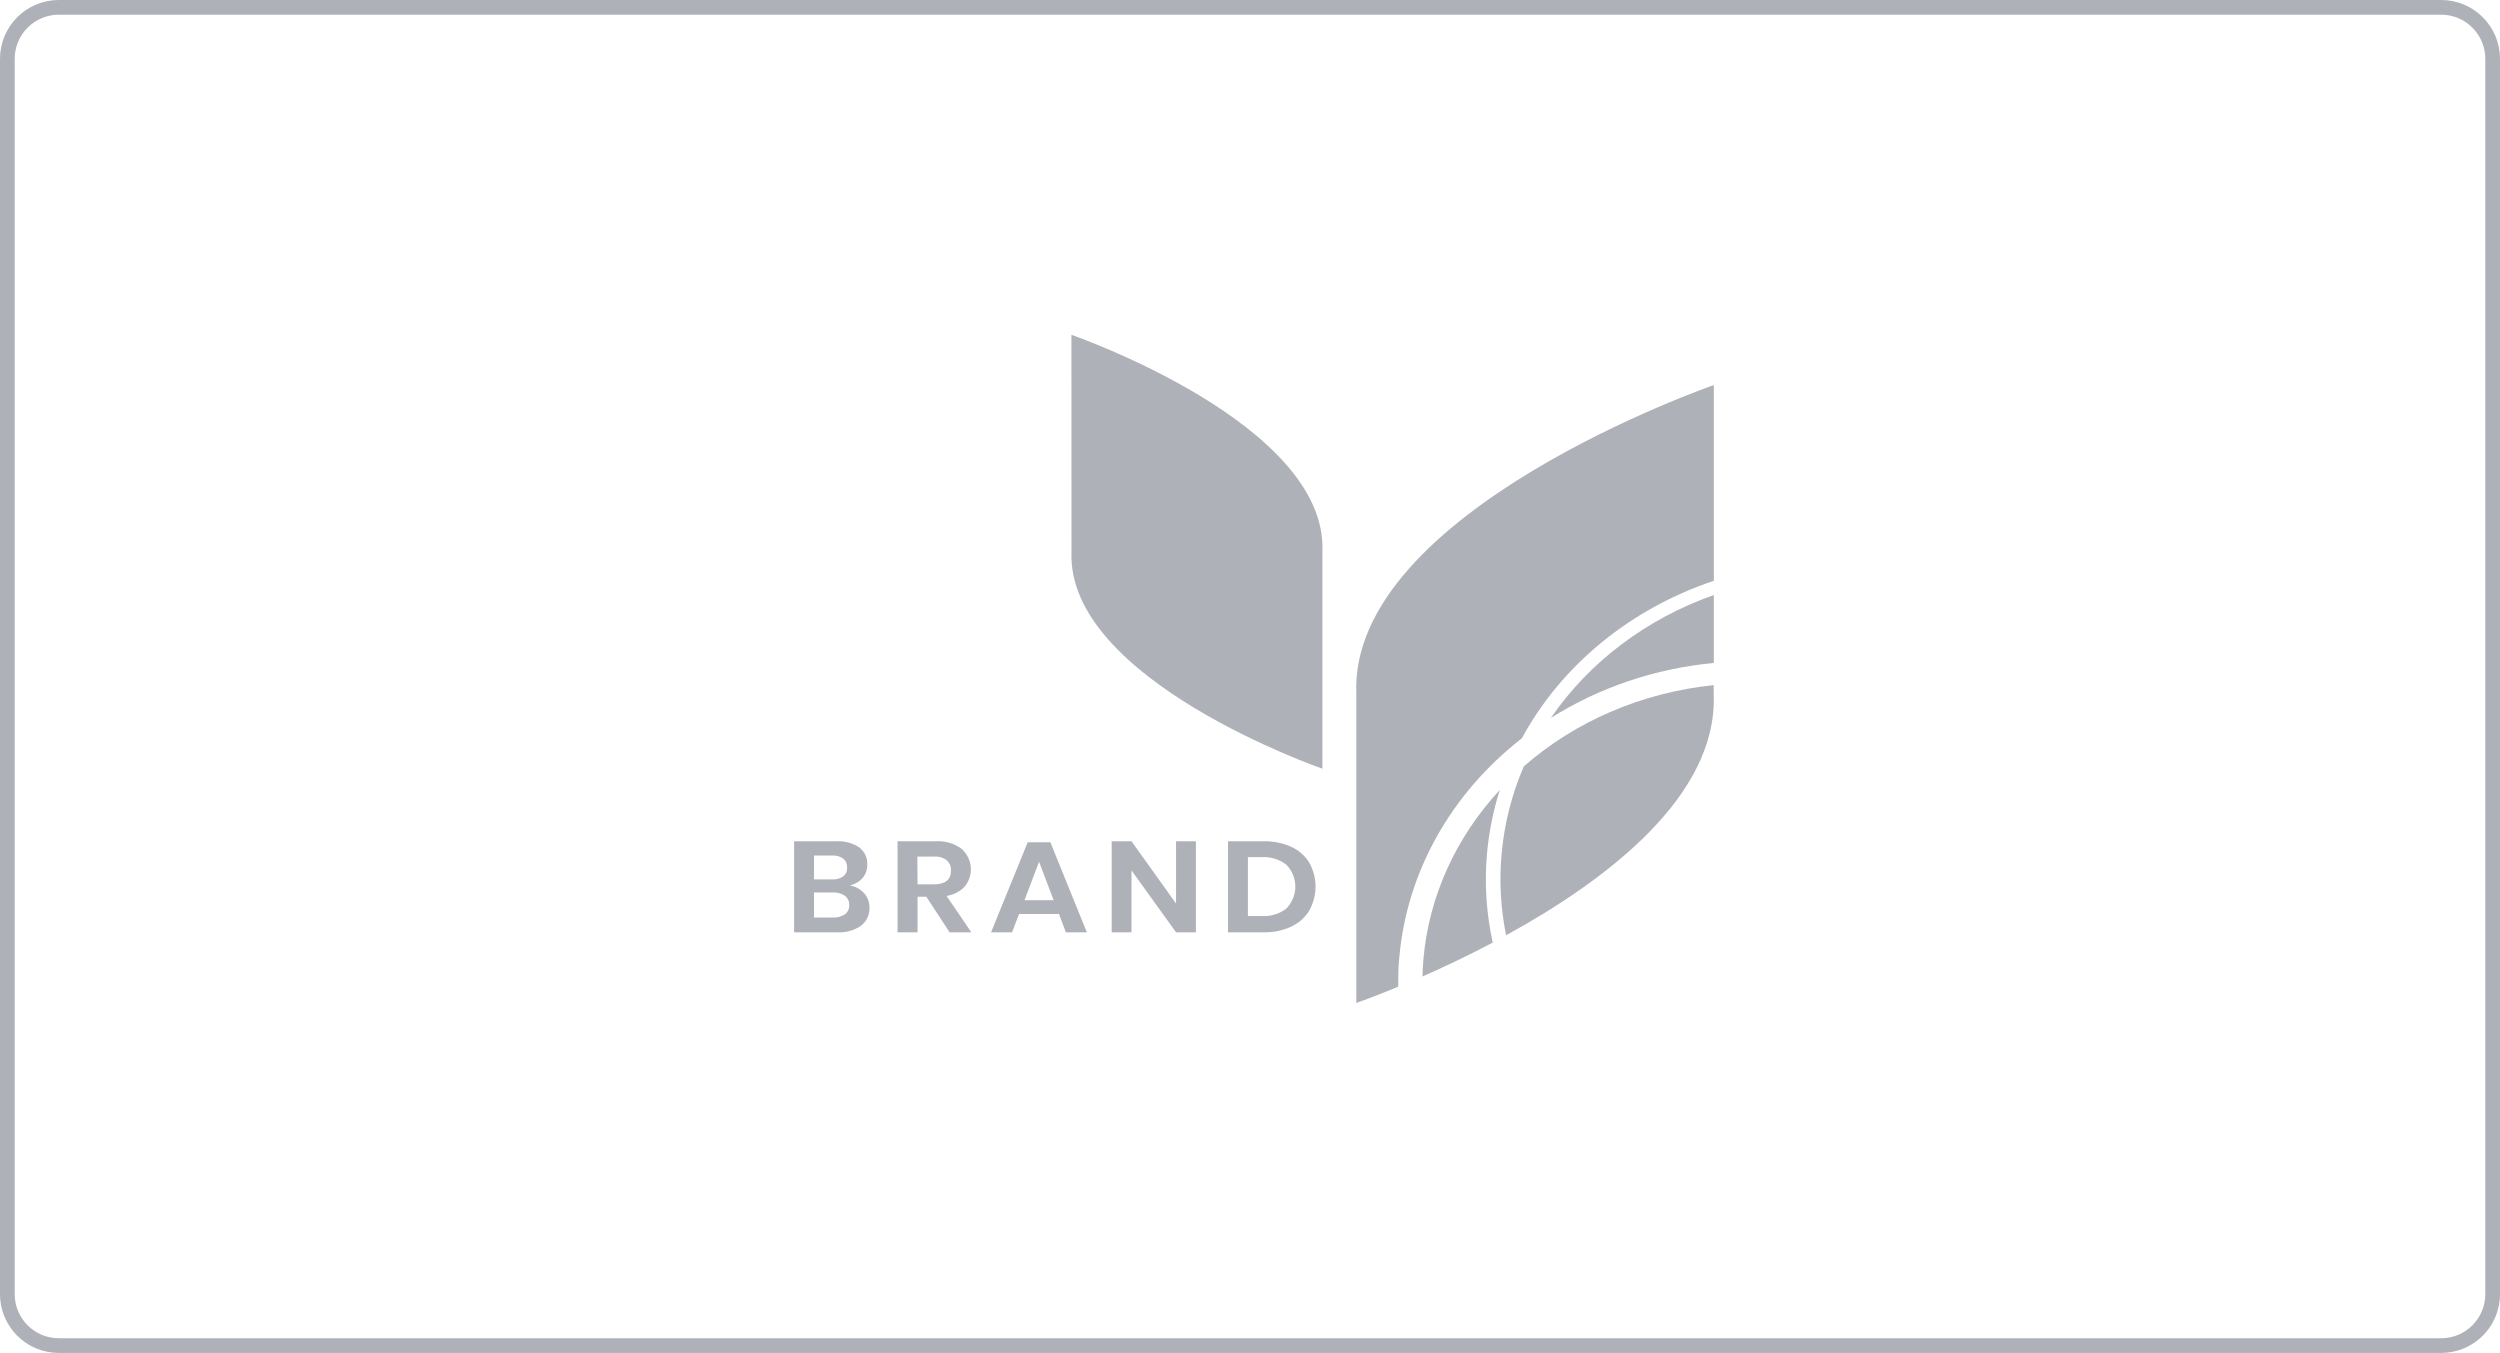
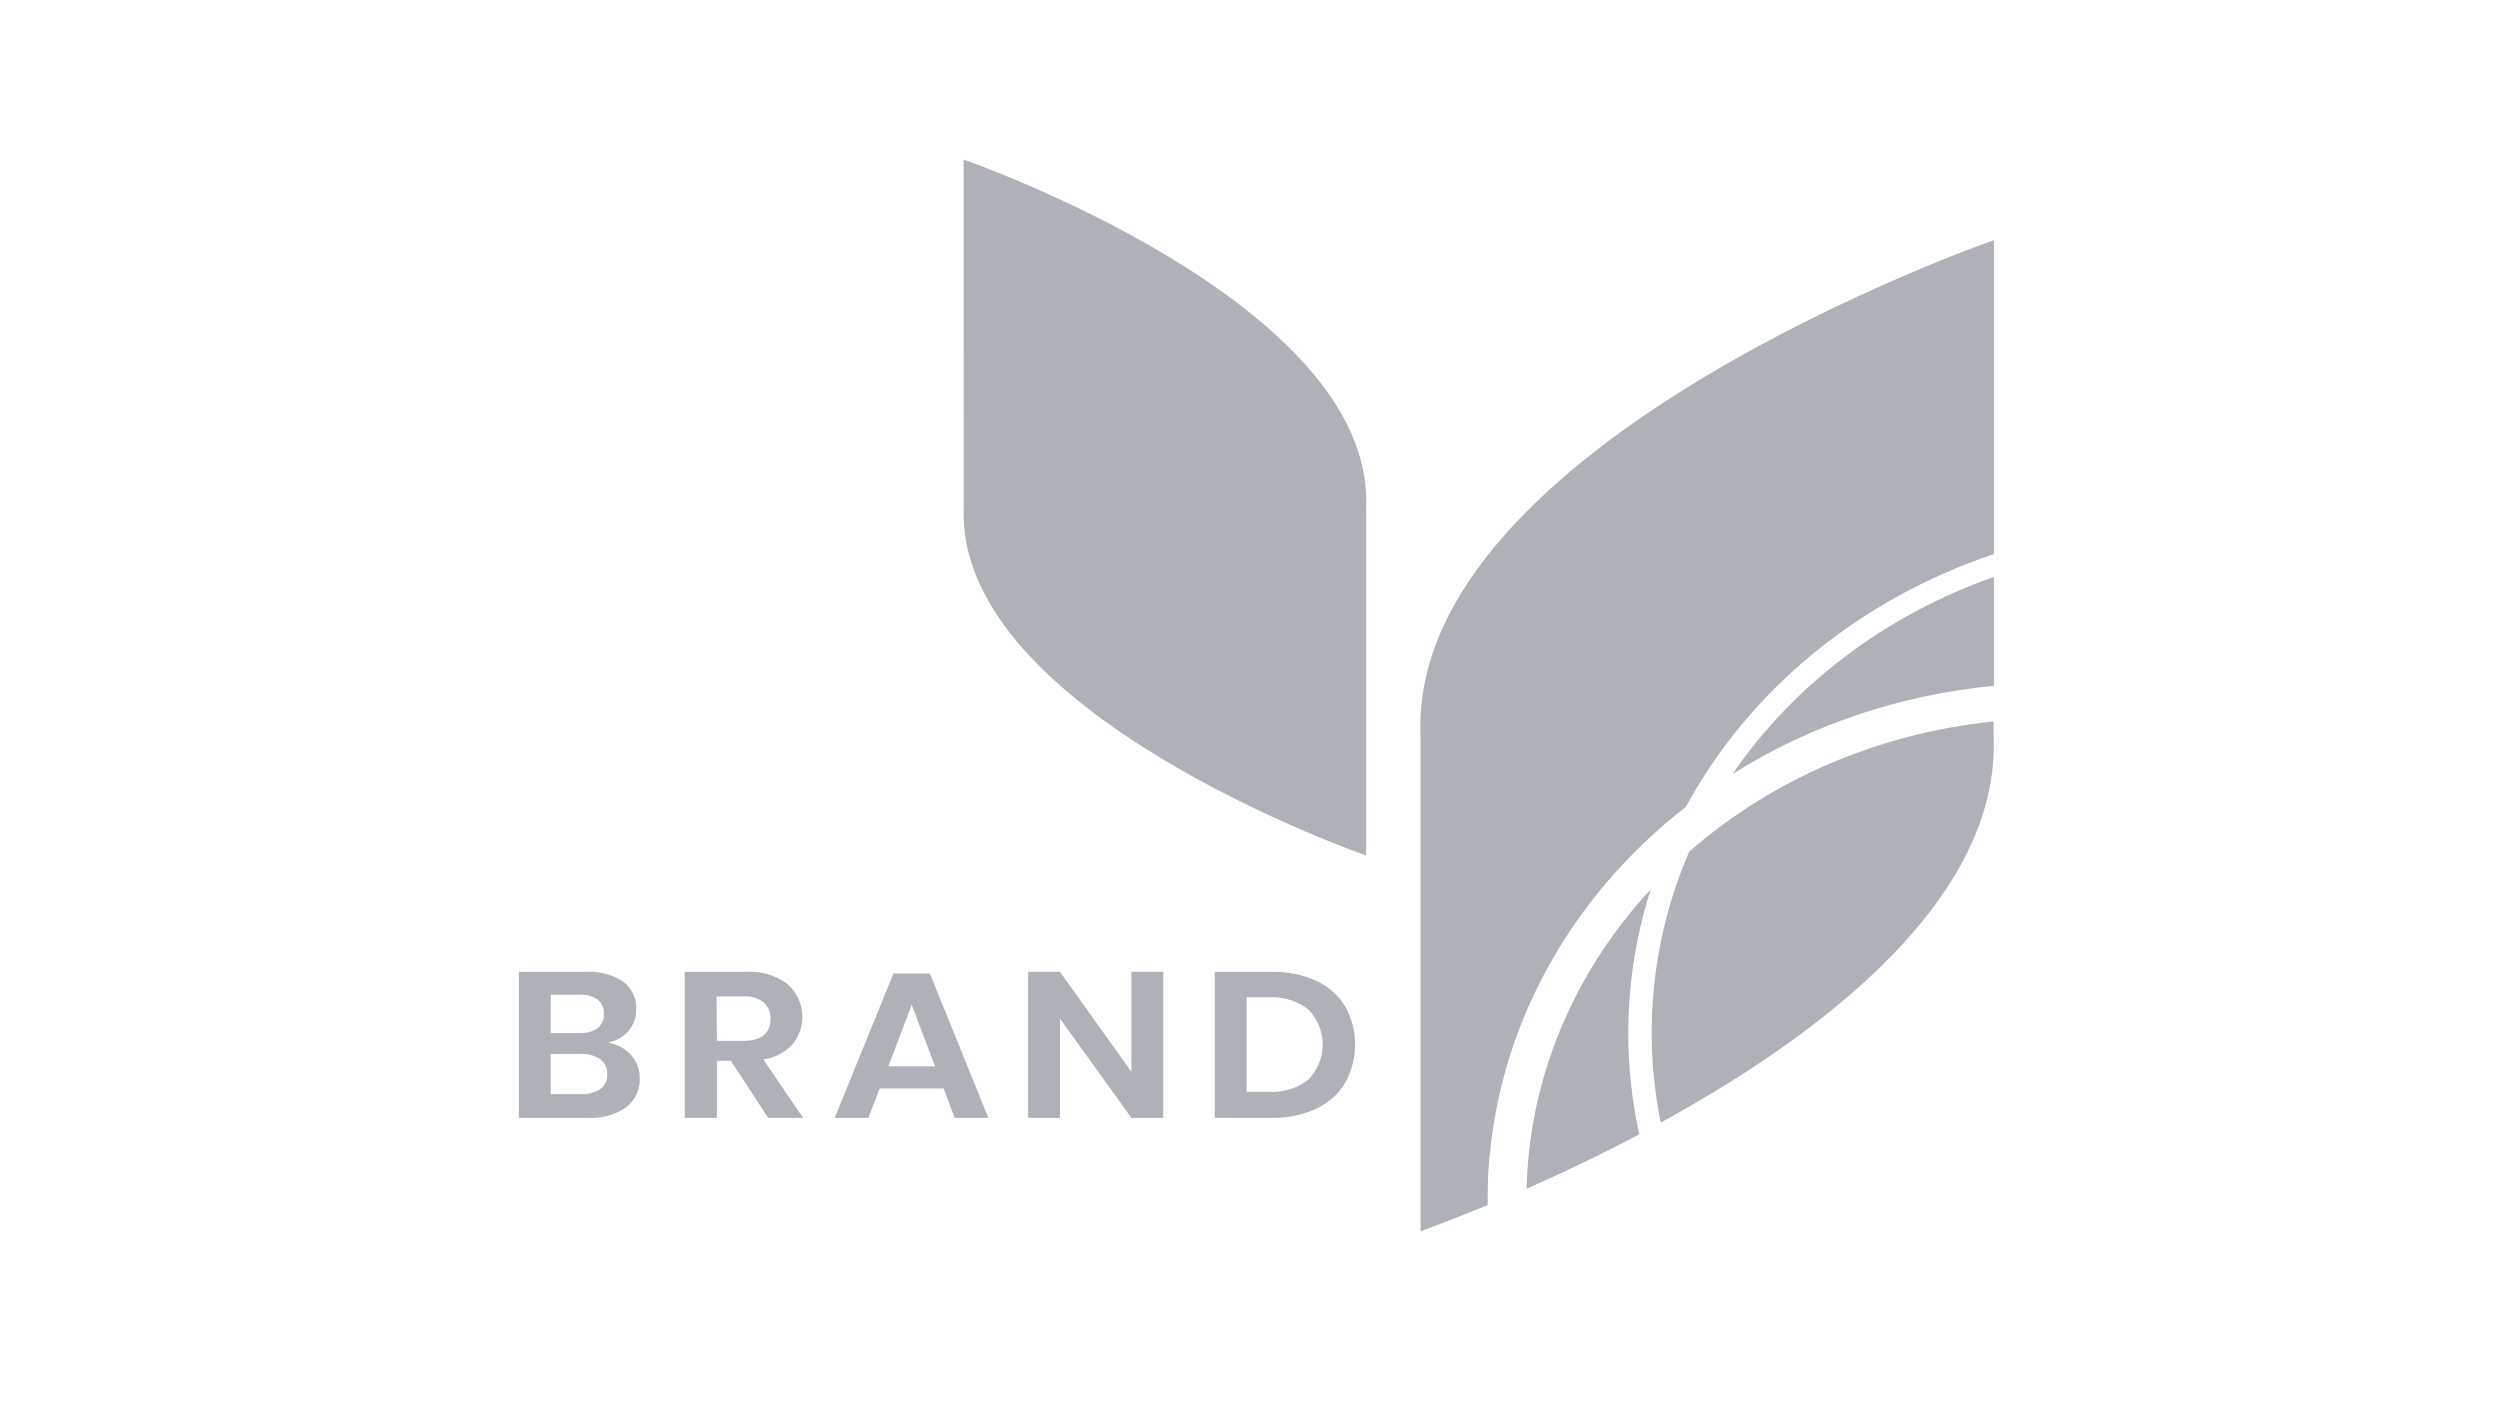
- <svg xmlns="http://www.w3.org/2000/svg" width="170" height="92" viewBox="0 0 170 92" fill="none">
-   <rect x="0.5" y="0.5" width="169" height="91" rx="3.5" stroke="#AFB1B8" />
-   <path d="M58.757 60.735C59.001 61.011 59.13 61.357 59.124 61.712C59.136 61.944 59.091 62.175 58.993 62.389C58.895 62.602 58.745 62.793 58.555 62.946C58.082 63.274 57.496 63.434 56.904 63.397H54V57.206H56.844C57.406 57.171 57.963 57.317 58.42 57.617C58.604 57.758 58.749 57.935 58.845 58.136C58.941 58.338 58.984 58.556 58.972 58.775C58.988 59.117 58.871 59.453 58.641 59.722C58.421 59.968 58.116 60.139 57.776 60.206C58.161 60.27 58.509 60.458 58.757 60.735ZM55.351 59.801H56.567C56.843 59.819 57.117 59.746 57.34 59.595C57.431 59.519 57.502 59.425 57.547 59.32C57.593 59.215 57.611 59.102 57.601 58.99C57.609 58.878 57.591 58.766 57.546 58.661C57.502 58.556 57.432 58.462 57.343 58.385C57.114 58.229 56.831 58.155 56.547 58.176H55.351V59.801ZM57.459 62.175C57.556 62.097 57.633 62 57.683 61.891C57.733 61.782 57.754 61.664 57.746 61.546C57.754 61.426 57.731 61.307 57.68 61.197C57.629 61.087 57.551 60.989 57.452 60.911C57.214 60.749 56.922 60.67 56.626 60.687H55.351V62.39H56.643C56.933 62.405 57.221 62.329 57.459 62.175Z" fill="#AFB1B8" />
-   <path d="M64.571 63.397L62.989 60.977H62.394V63.397H61.033V57.206H63.61C64.259 57.164 64.901 57.352 65.403 57.732C65.763 58.068 65.981 58.511 66.016 58.98C66.051 59.45 65.902 59.916 65.595 60.294C65.277 60.627 64.843 60.849 64.366 60.923L66.051 63.397H64.571ZM62.394 60.133H63.507C64.28 60.133 64.667 59.821 64.667 59.196C64.675 59.068 64.653 58.94 64.605 58.821C64.556 58.701 64.48 58.592 64.383 58.5C64.138 58.314 63.824 58.224 63.507 58.249H62.381L62.394 60.133Z" fill="#AFB1B8" />
-   <path d="M72.01 62.151H69.298L68.819 63.397H67.392L69.883 57.275H71.425L73.906 63.397H72.479L72.01 62.151ZM71.647 61.213L70.656 58.6L69.665 61.213H71.647Z" fill="#AFB1B8" />
-   <path d="M81.322 63.397H79.971L76.942 59.187V63.397H75.594V57.205H76.942L79.971 61.44V57.205H81.322V63.397Z" fill="#AFB1B8" />
-   <path d="M89.033 61.915C88.753 62.382 88.328 62.763 87.81 63.007C87.222 63.279 86.57 63.413 85.911 63.397H83.506V57.206H85.911C86.568 57.19 87.22 57.321 87.81 57.587C88.328 57.825 88.754 58.202 89.033 58.666C89.311 59.17 89.456 59.726 89.456 60.291C89.456 60.855 89.311 61.411 89.033 61.915ZM87.487 61.767C87.872 61.355 88.084 60.831 88.084 60.289C88.084 59.747 87.872 59.223 87.487 58.812C87.02 58.439 86.413 58.25 85.795 58.285H84.857V62.293H85.795C86.413 62.328 87.02 62.139 87.487 61.767Z" fill="#AFB1B8" />
-   <path d="M72.856 22.767C72.856 22.767 90.294 28.795 89.924 37.518V52.272C89.924 52.272 72.499 46.241 72.862 37.518L72.856 22.767Z" fill="#AFB1B8" />
-   <path d="M105.46 48.818C108.754 46.743 112.563 45.457 116.54 45.08V40.461C111.958 42.078 108.071 45.01 105.46 48.818Z" fill="#AFB1B8" />
-   <path d="M103.482 50.209C106.177 45.24 110.85 41.405 116.54 39.493V26.185C116.54 26.185 91.705 34.772 92.23 47.194V68.2C92.23 68.2 93.337 67.816 95.078 67.096C95.078 66.425 95.078 65.747 95.157 65.067C95.671 59.3 98.665 53.956 103.482 50.209Z" fill="#AFB1B8" />
-   <path d="M101.12 58.013C101.25 56.556 101.541 55.115 101.989 53.712C98.99 56.947 97.173 60.961 96.796 65.191C96.759 65.59 96.739 65.989 96.73 66.4C98.14 65.78 99.782 65.006 101.506 64.096C101.066 62.095 100.936 60.047 101.12 58.013Z" fill="#AFB1B8" />
-   <path d="M102.107 58.089C101.942 59.929 102.045 61.781 102.415 63.597C109.2 59.879 116.824 54.136 116.53 47.194V46.589C111.682 47.086 107.147 49.026 103.62 52.112C102.795 54.024 102.285 56.039 102.107 58.089Z" fill="#AFB1B8" />
+ <svg xmlns="http://www.w3.org/2000/svg" width="106" height="60" viewBox="0 0 106 60" fill="none">
+   <path d="M26.757 44.735C27.001 45.011 27.13 45.357 27.124 45.712C27.136 45.944 27.091 46.175 26.993 46.389C26.895 46.602 26.745 46.793 26.555 46.946C26.082 47.274 25.496 47.434 24.904 47.397H22V41.206H24.844C25.406 41.171 25.963 41.317 26.42 41.617C26.604 41.758 26.749 41.935 26.845 42.136C26.941 42.338 26.984 42.556 26.972 42.775C26.988 43.117 26.871 43.453 26.641 43.722C26.421 43.968 26.116 44.139 25.776 44.206C26.161 44.27 26.509 44.458 26.757 44.735ZM23.351 43.801H24.567C24.843 43.819 25.117 43.746 25.34 43.595C25.431 43.519 25.502 43.425 25.547 43.32C25.593 43.215 25.611 43.102 25.601 42.99C25.609 42.878 25.591 42.766 25.546 42.661C25.502 42.556 25.432 42.462 25.343 42.385C25.114 42.229 24.831 42.155 24.547 42.176H23.351V43.801ZM25.459 46.175C25.556 46.097 25.633 46 25.683 45.891C25.733 45.782 25.754 45.664 25.746 45.546C25.753 45.426 25.731 45.307 25.68 45.197C25.629 45.087 25.551 44.989 25.452 44.911C25.214 44.749 24.922 44.67 24.626 44.687H23.351V46.39H24.643C24.933 46.405 25.221 46.329 25.459 46.175Z" fill="#AFB1B8" />
+   <path d="M32.571 47.397L30.989 44.977H30.394V47.397H29.033V41.206H31.61C32.259 41.164 32.901 41.352 33.403 41.732C33.764 42.068 33.981 42.511 34.016 42.98C34.051 43.45 33.902 43.916 33.595 44.294C33.277 44.627 32.843 44.849 32.366 44.923L34.051 47.397H32.571ZM30.394 44.133H31.507C32.28 44.133 32.667 43.821 32.667 43.196C32.675 43.068 32.653 42.94 32.605 42.821C32.556 42.701 32.48 42.592 32.383 42.5C32.138 42.314 31.824 42.224 31.507 42.249H30.381L30.394 44.133Z" fill="#AFB1B8" />
+   <path d="M40.01 46.151H37.298L36.819 47.397H35.392L37.883 41.275H39.425L41.906 47.397H40.479L40.01 46.151ZM39.647 45.213L38.656 42.6L37.665 45.213H39.647Z" fill="#AFB1B8" />
+   <path d="M49.322 47.397H47.971L44.942 43.187V47.397H43.594V41.205H44.942L47.971 45.44V41.205H49.322V47.397Z" fill="#AFB1B8" />
+   <path d="M57.033 45.915C56.753 46.382 56.328 46.763 55.81 47.007C55.222 47.279 54.569 47.413 53.911 47.397H51.506V41.206H53.911C54.568 41.19 55.22 41.321 55.81 41.587C56.328 41.825 56.754 42.202 57.033 42.666C57.311 43.17 57.456 43.726 57.456 44.291C57.456 44.855 57.311 45.411 57.033 45.915ZM55.487 45.767C55.872 45.355 56.084 44.831 56.084 44.289C56.084 43.747 55.872 43.223 55.487 42.812C55.02 42.439 54.413 42.25 53.795 42.285H52.857V46.293H53.795C54.413 46.328 55.02 46.139 55.487 45.767Z" fill="#AFB1B8" />
+   <path d="M40.856 6.767C40.856 6.767 58.294 12.795 57.925 21.518V36.272C57.925 36.272 40.499 30.241 40.862 21.518L40.856 6.767Z" fill="#AFB1B8" />
+   <path d="M73.46 32.818C76.754 30.743 80.563 29.457 84.54 29.08V24.461C79.958 26.078 76.071 29.01 73.46 32.818Z" fill="#AFB1B8" />
+   <path d="M71.482 34.209C74.177 29.24 78.85 25.405 84.54 23.493V10.185C84.54 10.185 59.705 18.772 60.23 31.194V52.2C60.23 52.2 61.337 51.816 63.078 51.096C63.078 50.425 63.078 49.747 63.157 49.067C63.671 43.3 66.665 37.956 71.482 34.209Z" fill="#AFB1B8" />
+   <path d="M69.12 42.013C69.25 40.556 69.541 39.115 69.989 37.712C66.99 40.947 65.173 44.961 64.796 49.191C64.759 49.59 64.739 49.989 64.73 50.401C66.14 49.78 67.782 49.006 69.506 48.096C69.066 46.095 68.936 44.047 69.12 42.013Z" fill="#AFB1B8" />
+   <path d="M70.108 42.089C69.942 43.929 70.045 45.781 70.415 47.597C77.2 43.879 84.824 38.136 84.53 31.194V30.589C79.682 31.086 75.147 33.026 71.62 36.112C70.795 38.024 70.285 40.039 70.108 42.089Z" fill="#AFB1B8" />
</svg>
